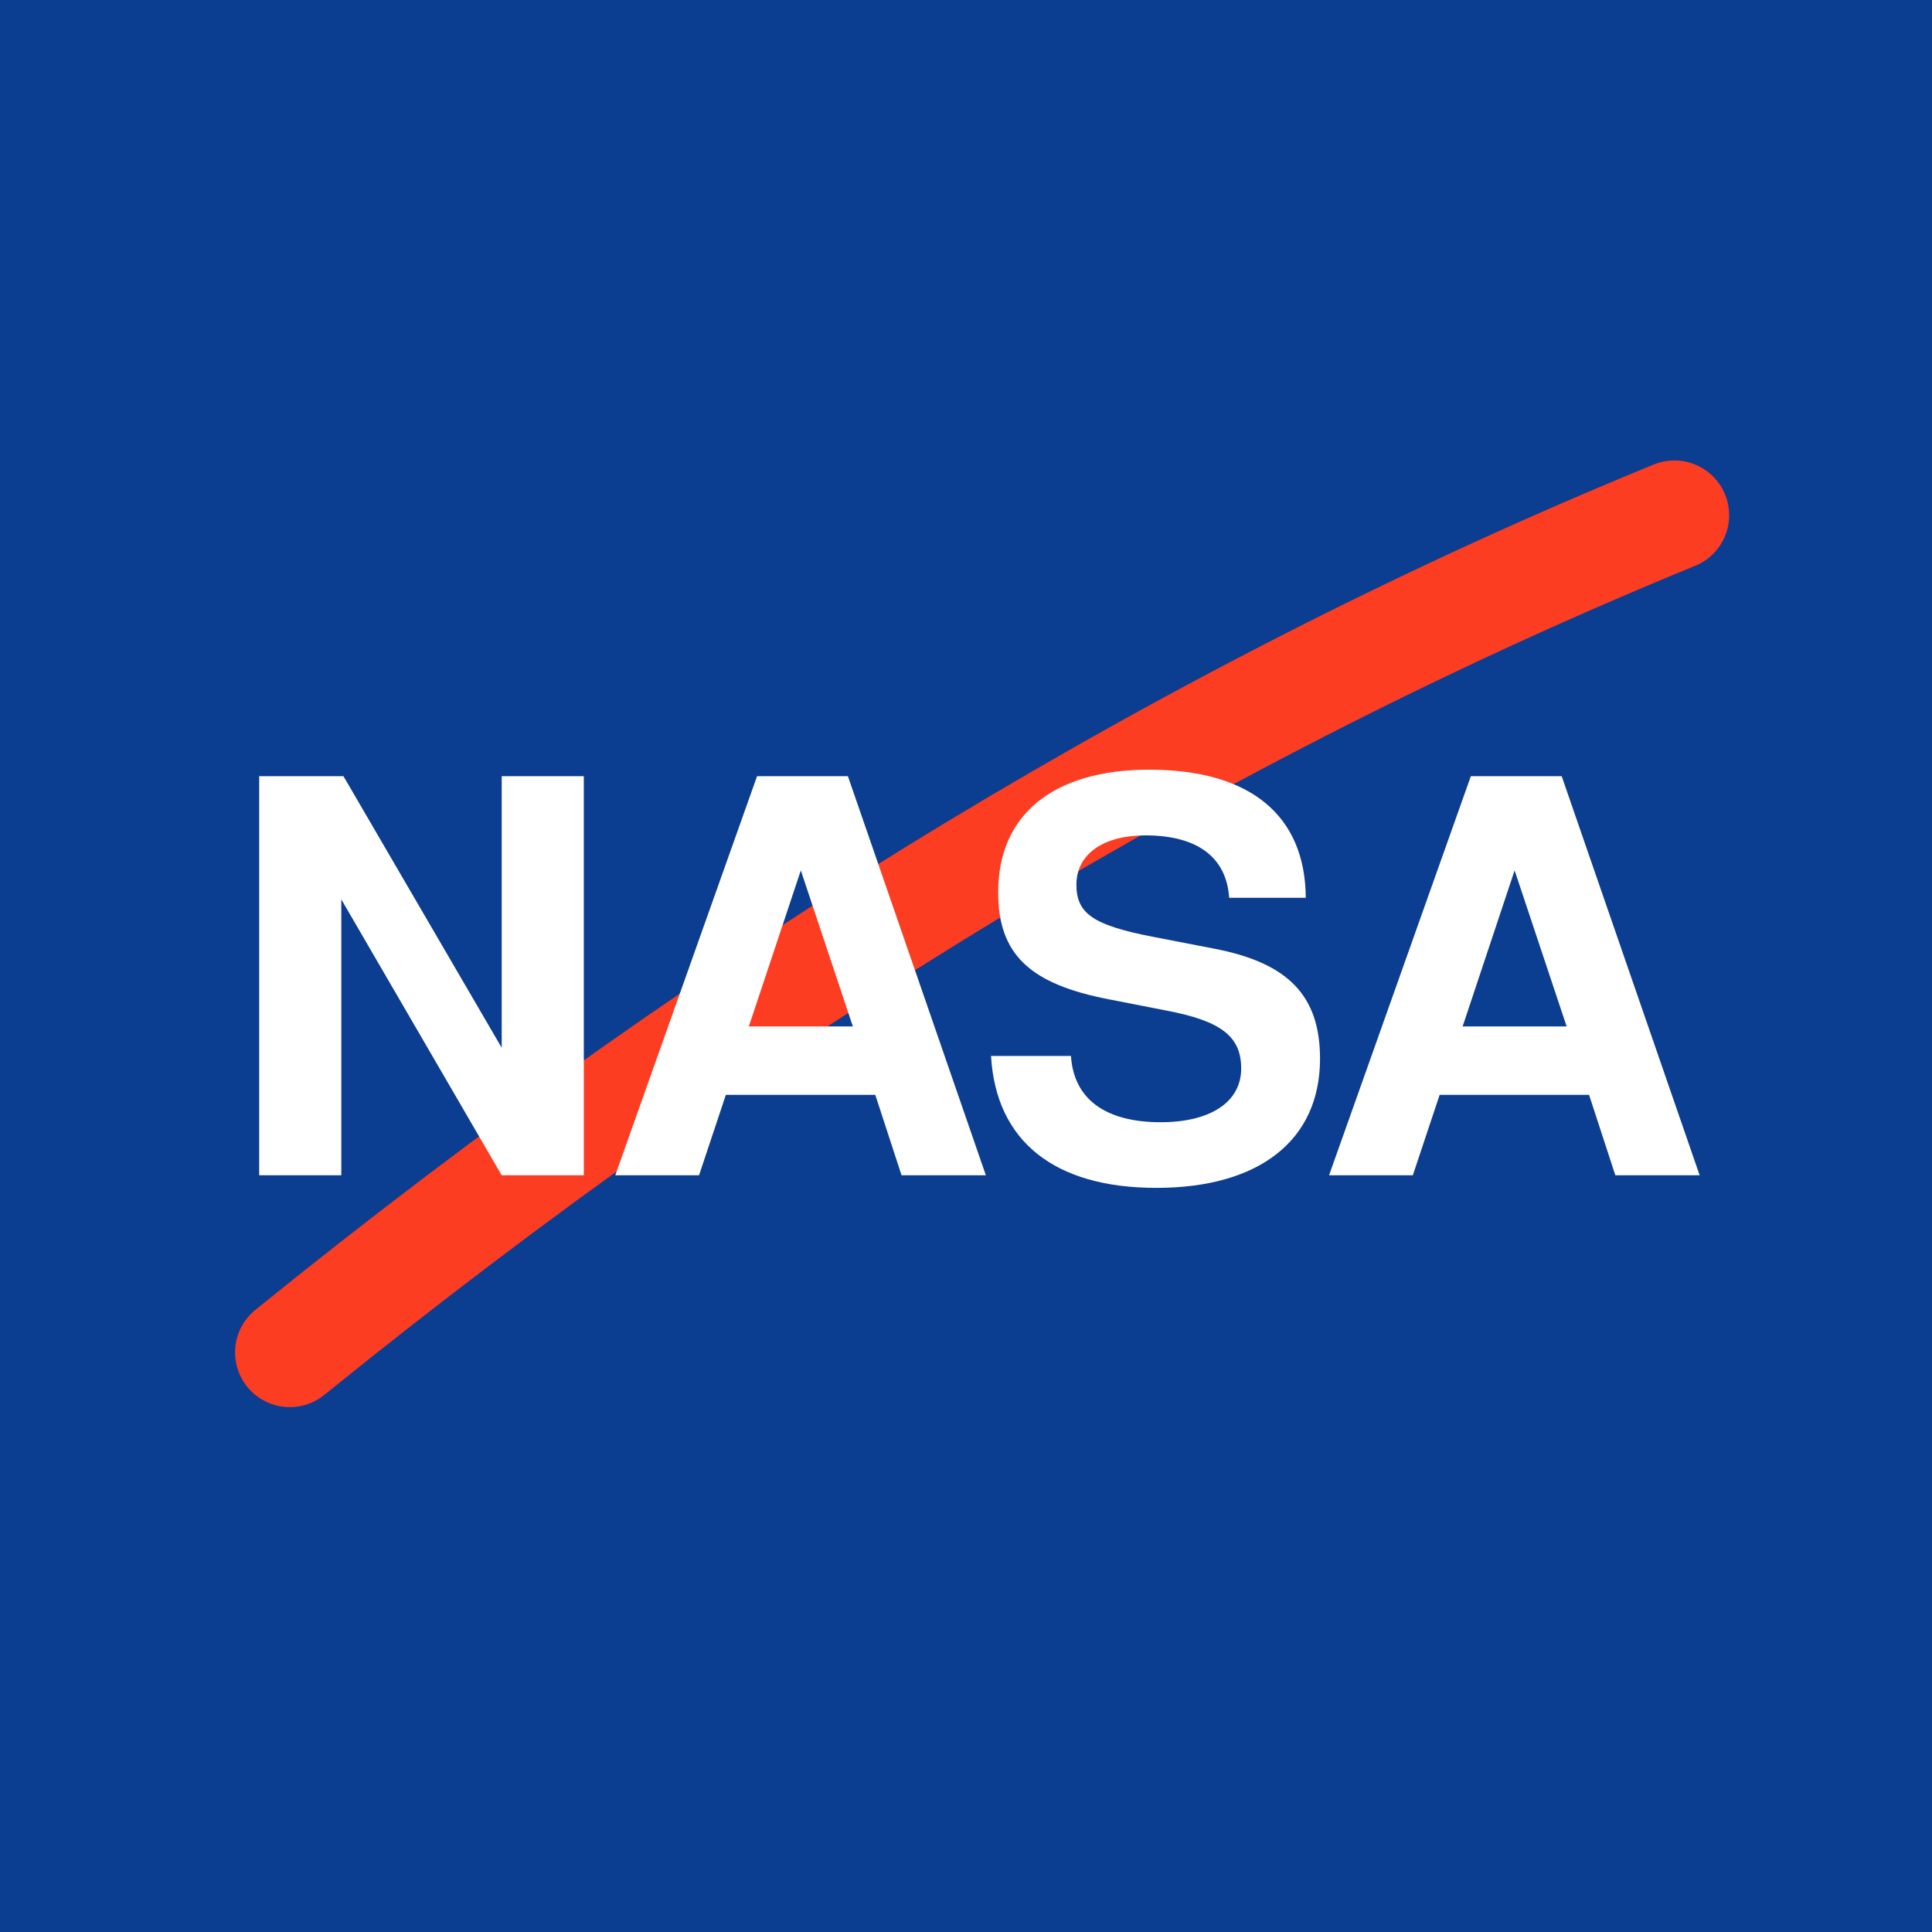
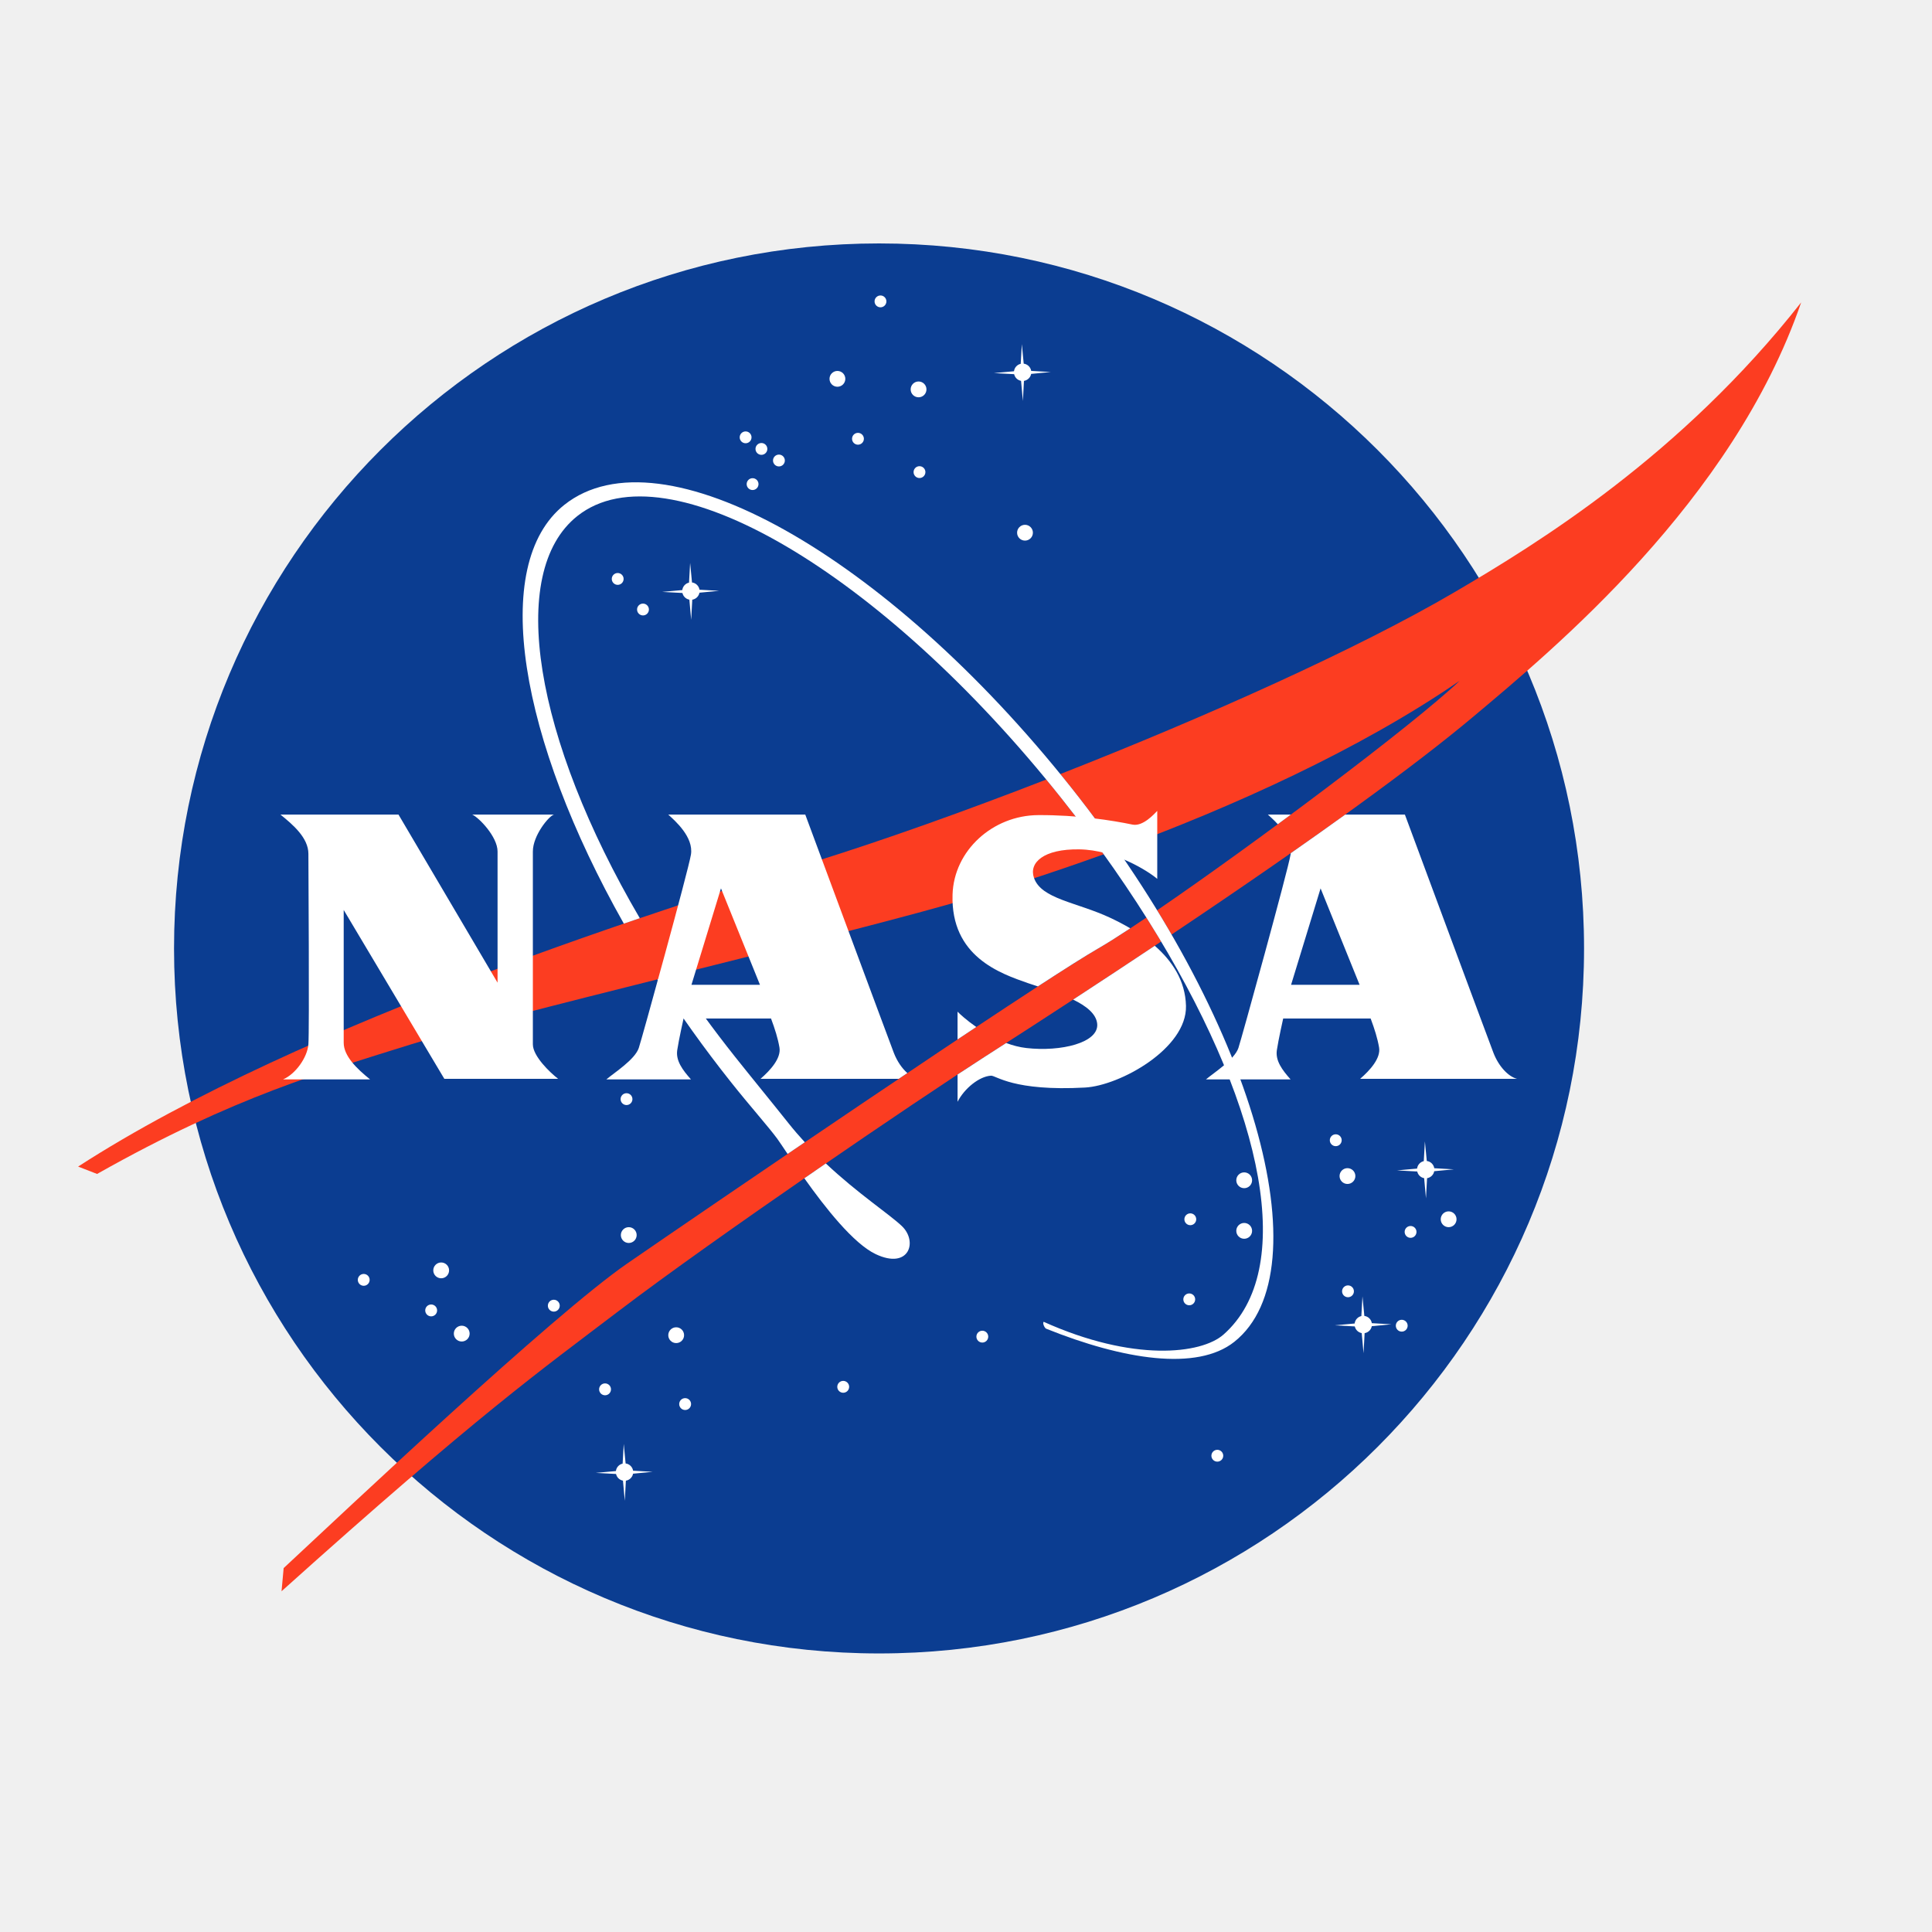
- <svg xmlns="http://www.w3.org/2000/svg" viewBox="0 0 600 600">
-   <rect width="600" height="600" fill="#0B3D91" />
-   <path d="M90 420Q300 250 520 160" fill="none" stroke="#FC3D21" stroke-width="34" stroke-linecap="round" />
-   <text x="300" y="365" text-anchor="middle" font-family="Helvetica Neue, Helvetica, Arial, sans-serif" font-weight="800" font-size="170" letter-spacing="-4" fill="#FFFFFF">NASA</text>
+ <svg xmlns="http://www.w3.org/2000/svg" viewBox="0 -9 110 110">
+   <circle cx="50.049" cy="45" fill="#0b3d91" r="40.14" />
+   <g fill="#fff">
+     <circle cx="47.679" cy="12.57" r=".45" />
+     <circle cx="52.299" cy="13.17" r=".45" />
+     <circle cx="58.359" cy="21.33" r=".45" />
+     <circle cx="25.119" cy="63.33" r=".45" />
+     <circle cx="26.289" cy="66.93" r=".45" />
+     <circle cx="20.709" cy="63.87" r=".337" />
+     <circle cx="39.009" cy="70.942" r=".338" />
+     <circle cx="67.711" cy="64.98" r=".337" />
+     <circle cx="76.052" cy="55.92" r=".338" />
+     <circle cx="35.169" cy="23.962" r=".337" />
+     <circle cx="44.349" cy="17.22" r=".337" />
+     <circle cx="43.352" cy="16.56" r=".337" />
+     <circle cx="42.452" cy="15.9" r=".337" />
+     <circle cx="36.609" cy="25.703" r=".337" />
+     <circle cx="50.131" cy="8.16" r=".337" />
+     <circle cx="52.352" cy="17.88" r=".337" />
+     <circle cx="48.849" cy="15.982" r=".337" />
+     <circle cx="42.849" cy="18.563" r=".337" />
+     <circle cx="69.309" cy="73.883" r=".337" />
+     <circle cx="24.549" cy="65.61" r=".338" />
+     <circle cx="48.009" cy="69.96" r=".338" />
+     <circle cx="31.531" cy="65.34" r=".338" />
+     <circle cx="34.449" cy="70.103" r=".338" />
+     <circle cx="55.929" cy="67.103" r=".337" />
+     <circle cx="67.771" cy="60.42" r=".337" />
+     <circle cx="76.749" cy="64.522" r=".337" />
+     <circle cx="79.809" cy="66.48" r=".337" />
+     <circle cx="80.312" cy="61.14" r=".337" />
+     <circle cx="35.671" cy="53.58" r=".337" />
+     <circle cx="35.799" cy="61.32" r=".45" />
+     <circle cx="38.499" cy="67.02" r=".45" />
+     <circle cx="70.839" cy="61.08" r=".45" />
+     <circle cx="82.479" cy="60.42" r=".45" />
+     <circle cx="76.719" cy="57.96" r=".45" />
+     <circle cx="70.839" cy="58.2" r=".45" />
+     <path d="M58.71 12.288l1.119-.107-1.117-.063c-.035-.216-.208-.385-.426-.413l-.107-1.114-.064 1.123c-.202.045-.357.214-.382.424l-1.144.104 1.152.062c.042.193.198.344.394.38l.104 1.148.061-1.146C58.507 12.651 58.671 12.492 58.71 12.288z" />
+     <path d="M39.824 24.746l1.119-.107-1.117-.063c-.034-.216-.208-.385-.426-.413l-.107-1.114-.063 1.123c-.203.045-.358.214-.383.424l-1.144.104 1.152.062c.042.193.198.344.394.38l.104 1.148.062-1.146C39.622 25.11 39.786 24.95 39.824 24.746z" />
+     <path d="M81.659 57.684l1.119-.107-1.117-.063c-.034-.216-.208-.385-.426-.413l-.107-1.114-.063 1.123c-.202.045-.357.214-.382.424l-1.144.104 1.152.062c.042.193.198.344.394.38l.104 1.148.062-1.146C81.456 58.048 81.62 57.889 81.659 57.684z" />
+     <path d="M36.044 74.906l1.119-.107-1.117-.063c-.035-.216-.208-.385-.426-.413l-.107-1.113-.063 1.122c-.203.045-.358.214-.383.424l-1.144.104 1.152.062c.042.193.198.345.394.38l.104 1.148.062-1.146C35.841 75.27 36.006 75.11 36.044 74.906z" />
+     <path d="M78.104 66.506l1.119-.107-1.117-.063c-.034-.216-.208-.385-.426-.413l-.107-1.114-.063 1.122c-.202.045-.357.214-.382.424l-1.144.104 1.152.062c.042.193.198.344.394.38l.104 1.148.062-1.146C77.901 66.87 78.066 66.71 78.104 66.506z" />
+     <path d="M59.568 35.385c-4.667 1.814-9.219 3.433-13.06 4.635-7.805 2.444-29.16 9.06-42.06 17.4l1.08.42c7.86-4.44 12.969-5.835 17.88-7.38 5.34-1.68 22.603-5.72 30.42-7.92 2.641-.743 5.734-1.716 9.01-2.9-.762-1.063-1.566-2.129-2.412-3.193C60.143 36.088 59.856 35.734 59.568 35.385zM65.27 43.244c-1.13.763-2.077 1.372-2.74 1.756-3.84 2.22-22.561 15-26.82 17.94s-16.08 14.1-19.56 17.34l-.12 1.319c11.22-10.08 14.74-12.566 19.2-15.959 5.52-4.2 16.939-11.97 20.82-14.46 3.71-2.38 7.056-4.569 10.059-6.572-.049-.082-.098-.164-.147-.247C65.736 43.99 65.505 43.618 65.27 43.244zM82.809 24.72c-5.466 3.204-14.081 7.071-22.439 10.352.2.245.399.492.597.741.934 1.176 1.815 2.36 2.644 3.545 6.57-2.42 13.779-5.668 19.499-9.599-2.725 2.582-11.734 9.315-17.227 13.068.283.461.557.922.822 1.381 8.322-5.569 13.922-9.668 17.185-12.409 4.5-3.78 14.76-12.24 18.66-23.58C95.709 16.92 87.621 21.899 82.809 24.72z" fill="#fc3d21" />
+     <path d="M44.884 54.939c-.885-1.114-2.109-2.606-3.028-3.763-1.229-1.547-2.366-3.11-3.408-4.671-.34.085-.679.17-1.018.255 1.258 1.963 2.655 3.923 4.177 5.839 1.112 1.4 2.123 2.527 2.641 3.228.105.142.313.456.594.874.324-.22.651-.442.981-.666C45.504 55.688 45.189 55.323 44.884 54.939zM51.344 60.803c-.727-.688-2.49-1.837-4.325-3.561-.405.278-.814.56-1.224.844 1.185 1.67 2.799 3.721 4.063 4.319C51.762 63.307 52.275 61.685 51.344 60.803zM60.967 35.813c-10.492-13.206-23.309-20.461-28.835-16.07-4.292 3.41-2.53 13.376 3.386 23.845.306-.105.609-.208.909-.31-5.971-10.2-7.605-19.679-3.557-22.896 5.087-4.042 17.37 3.241 27.558 16.064 2.109 2.654 3.963 5.318 5.533 7.915 6.012 9.95 7.857 18.948 3.703 22.621-1.271 1.124-5.155 1.565-10.243-.725-.071.089.043.33.132.389 4.392 1.766 8.599 2.439 10.723.752C75.38 63.342 71.459 49.019 60.967 35.813z" />
+     <path d="M15.969 37.38h6.72l5.64 9.57c0 0 0-6.93 0-7.47 0-.84-1.065-1.935-1.44-2.1.45 0 4.38 0 4.65 0-.285.075-1.2 1.185-1.2 2.1 0 .45 0 10.5 0 10.98 0 .675.975 1.605 1.44 1.965h-6.48l-5.73-9.615c0 0 0 7.17 0 7.56 0 .75.735 1.47 1.5 2.085h-4.95c.705-.3 1.38-1.245 1.44-1.995s0-10.425 0-10.845C17.559 38.7 16.674 37.95 15.969 37.38z" />
+     <path d="M77.439 52.425h8.94c-.495-.12-1.05-.705-1.35-1.485-.3-.78-5.04-13.56-5.04-13.56H76.59c-.964.694-1.997 1.426-3.1 2.197-.003.028-.006.056-.011.083-.148.9-2.808 10.534-2.97 11.01-.225.66-1.38 1.395-1.845 1.785h4.815c-.48-.54-.87-1.065-.78-1.665.09-.6.36-1.8.36-1.8h4.98c.225.6.393 1.139.48 1.65C78.624 51.255 77.994 51.945 77.439 52.425zM73.509 47.07l1.68-5.49 2.22 5.49H73.509zM72.752 37.928c.247-.182.495-.365.742-.548h-1.305C72.319 37.5 72.534 37.689 72.752 37.928z" />
+     <path d="M38.559 50.79c.09-.6.36-1.8.36-1.8h4.98c.225.6.393 1.139.48 1.65.105.615-.525 1.305-1.08 1.785h7.871c.164-.11.327-.22.49-.329-.305-.27-.586-.675-.771-1.156-.3-.78-5.04-13.56-5.04-13.56h-7.8c.375.345 1.455 1.275 1.29 2.28-.147.9-2.808 10.534-2.97 11.01-.225.66-1.38 1.395-1.845 1.785h4.815C38.859 51.915 38.469 51.39 38.559 50.79zM41.049 41.58l2.22 5.49h-3.9L41.049 41.58z" />
+     <path d="M65.748 44.848c-1.468.978-3.017 1.999-4.649 3.065.732.355 1.315.801 1.371 1.377.104 1.082-2.07 1.605-4.035 1.38-.393-.045-.779-.148-1.147-.286-.408.263-.82.528-1.238.796-.425.273-.941.609-1.53.997v1.553c.39-.765 1.243-1.45 1.905-1.485.285-.015 1.275.9 5.355.675 1.98-.109 5.805-2.22 5.745-4.65C67.489 46.834 66.739 45.714 65.748 44.848zM54.519 48.6v1.582c.361-.241.717-.478 1.066-.709C55.036 49.091 54.647 48.734 54.519 48.6zM64.353 43.855c-.38-.225-.765-.422-1.134-.596-1.92-.9-3.93-1.065-4.35-2.28-.296-.857.54-1.65 2.58-1.62 2.04.03 3.93 1.245 4.44 1.68v-3.87c-.15.15-.808.905-1.41.78-1.155-.24-3.12-.553-5.37-.54-2.58.015-4.8 2.009-4.875 4.53-.105 3.525 2.715 4.485 4.305 5.04.164.057.351.118.554.183 1.525-.992 2.731-1.756 3.437-2.163C63.004 44.726 63.625 44.334 64.353 43.855z" />
+   </g>
</svg>
